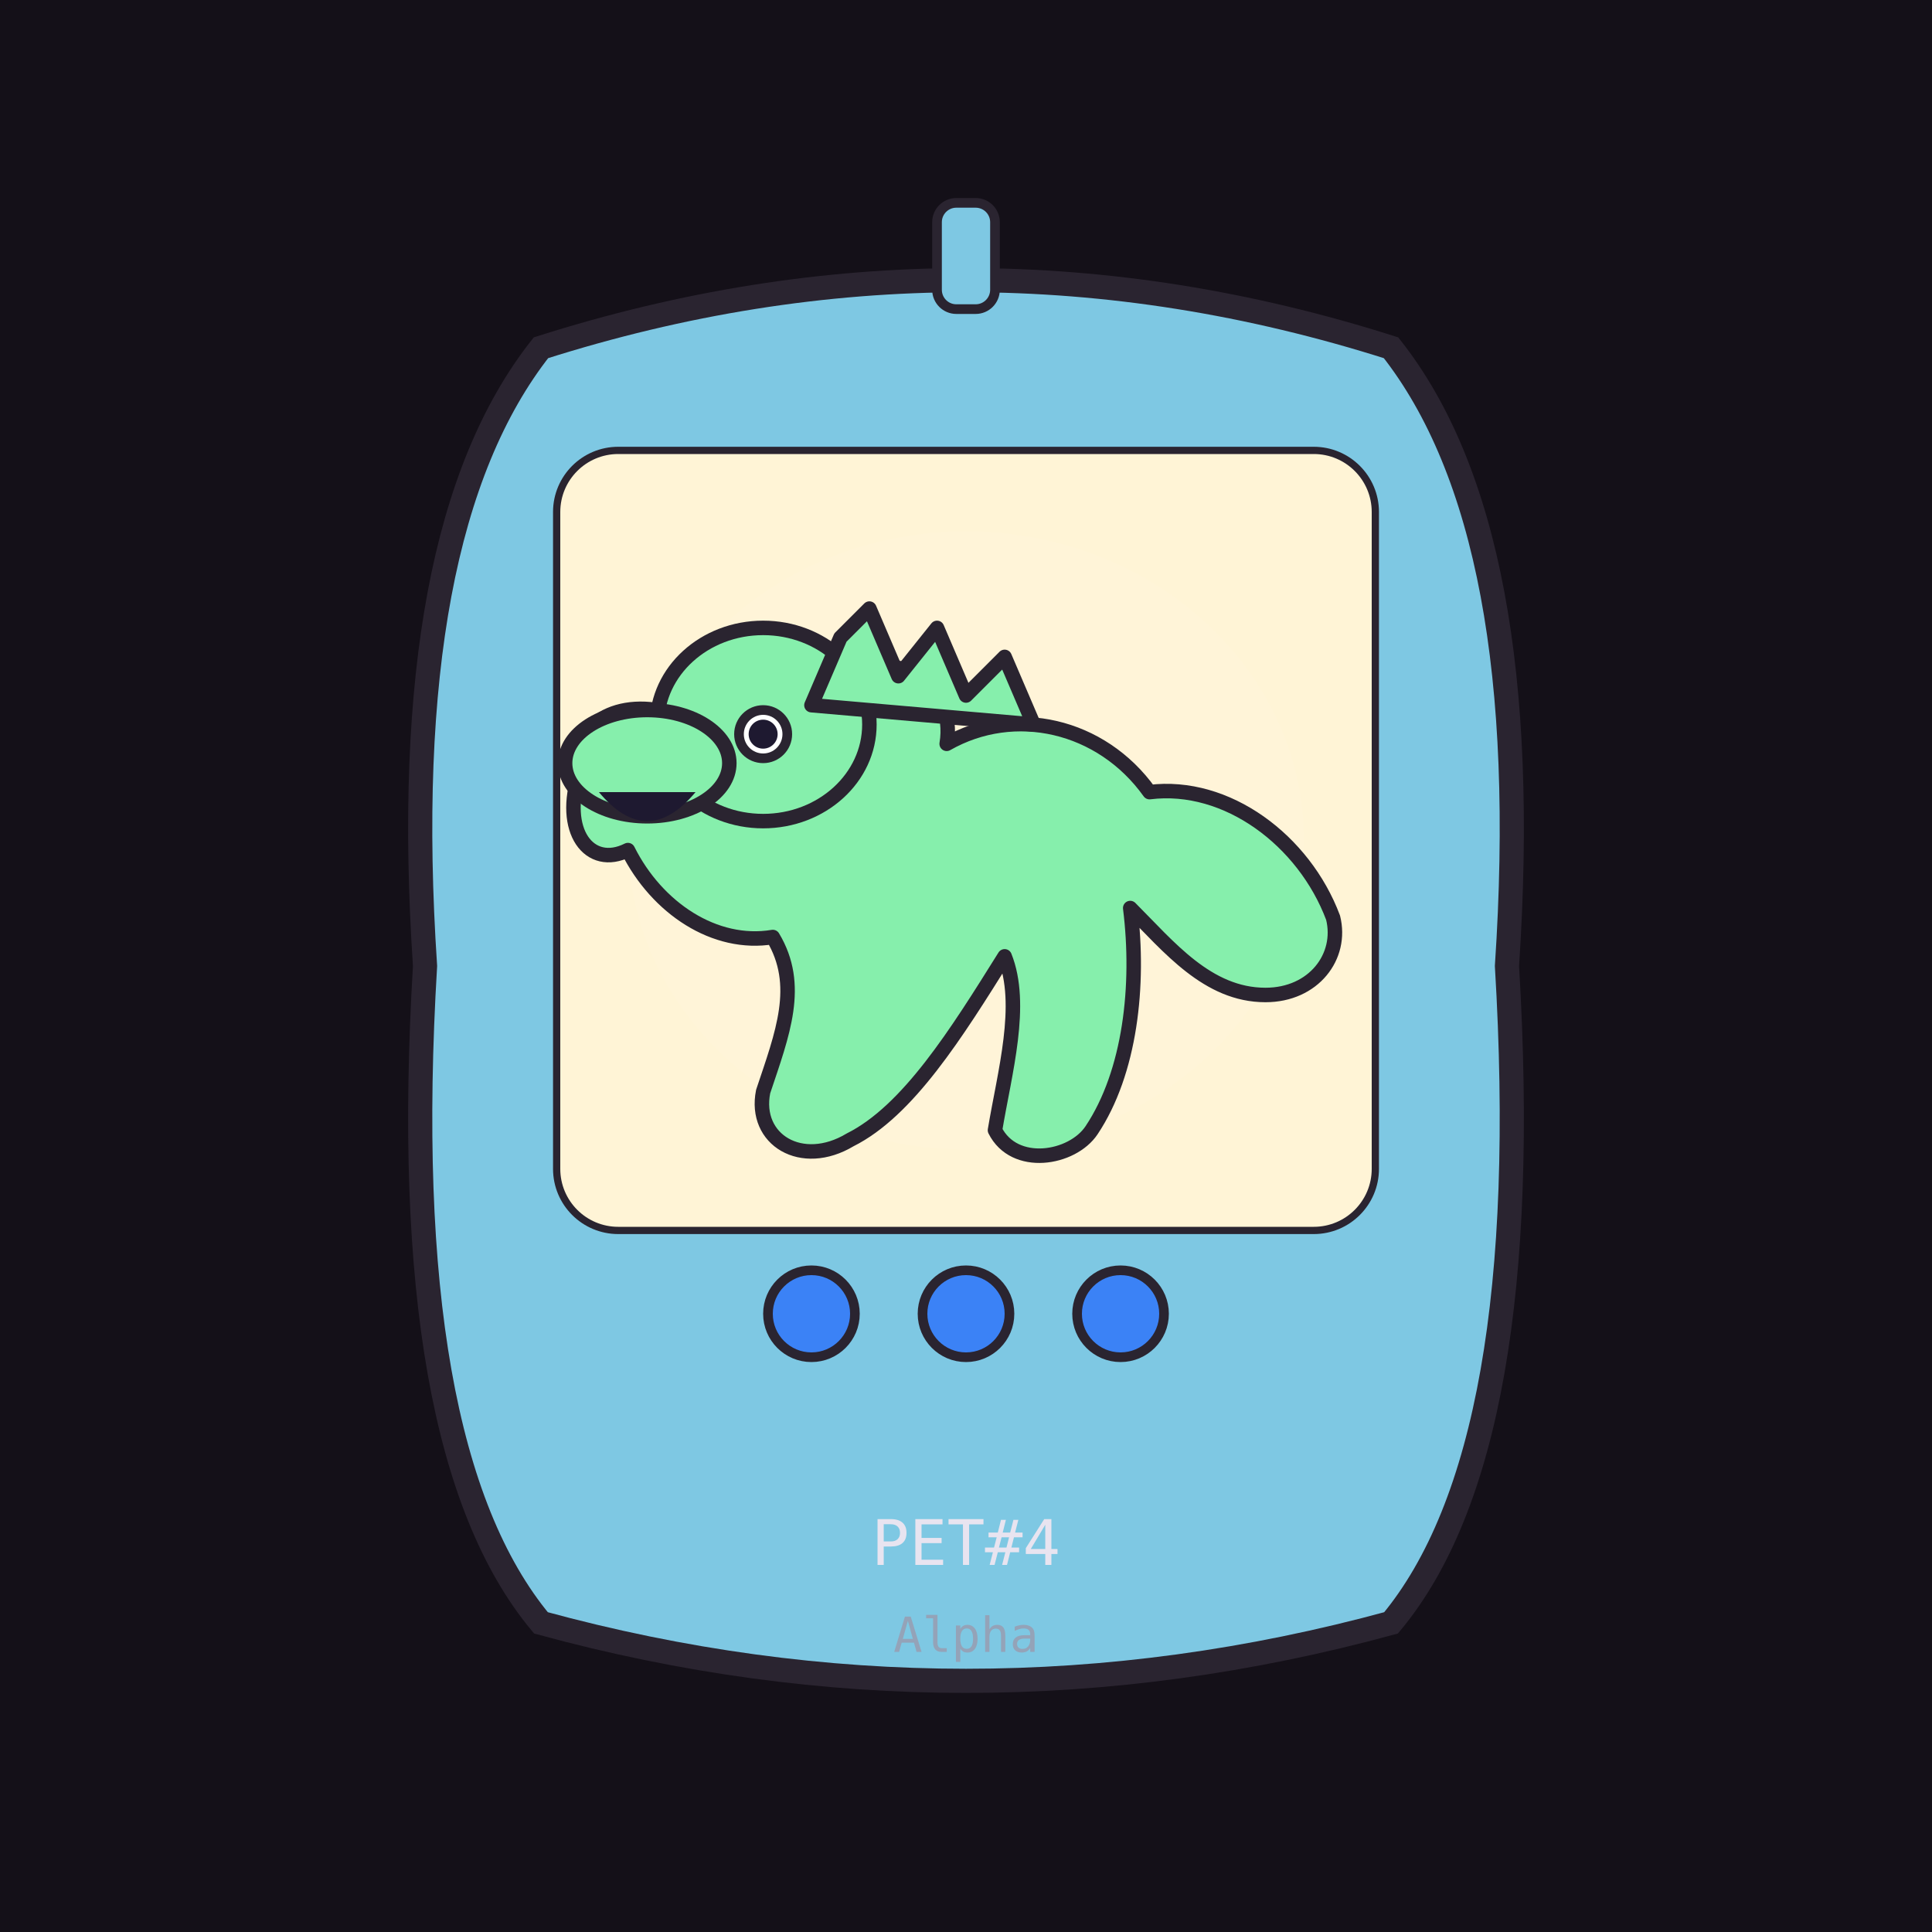
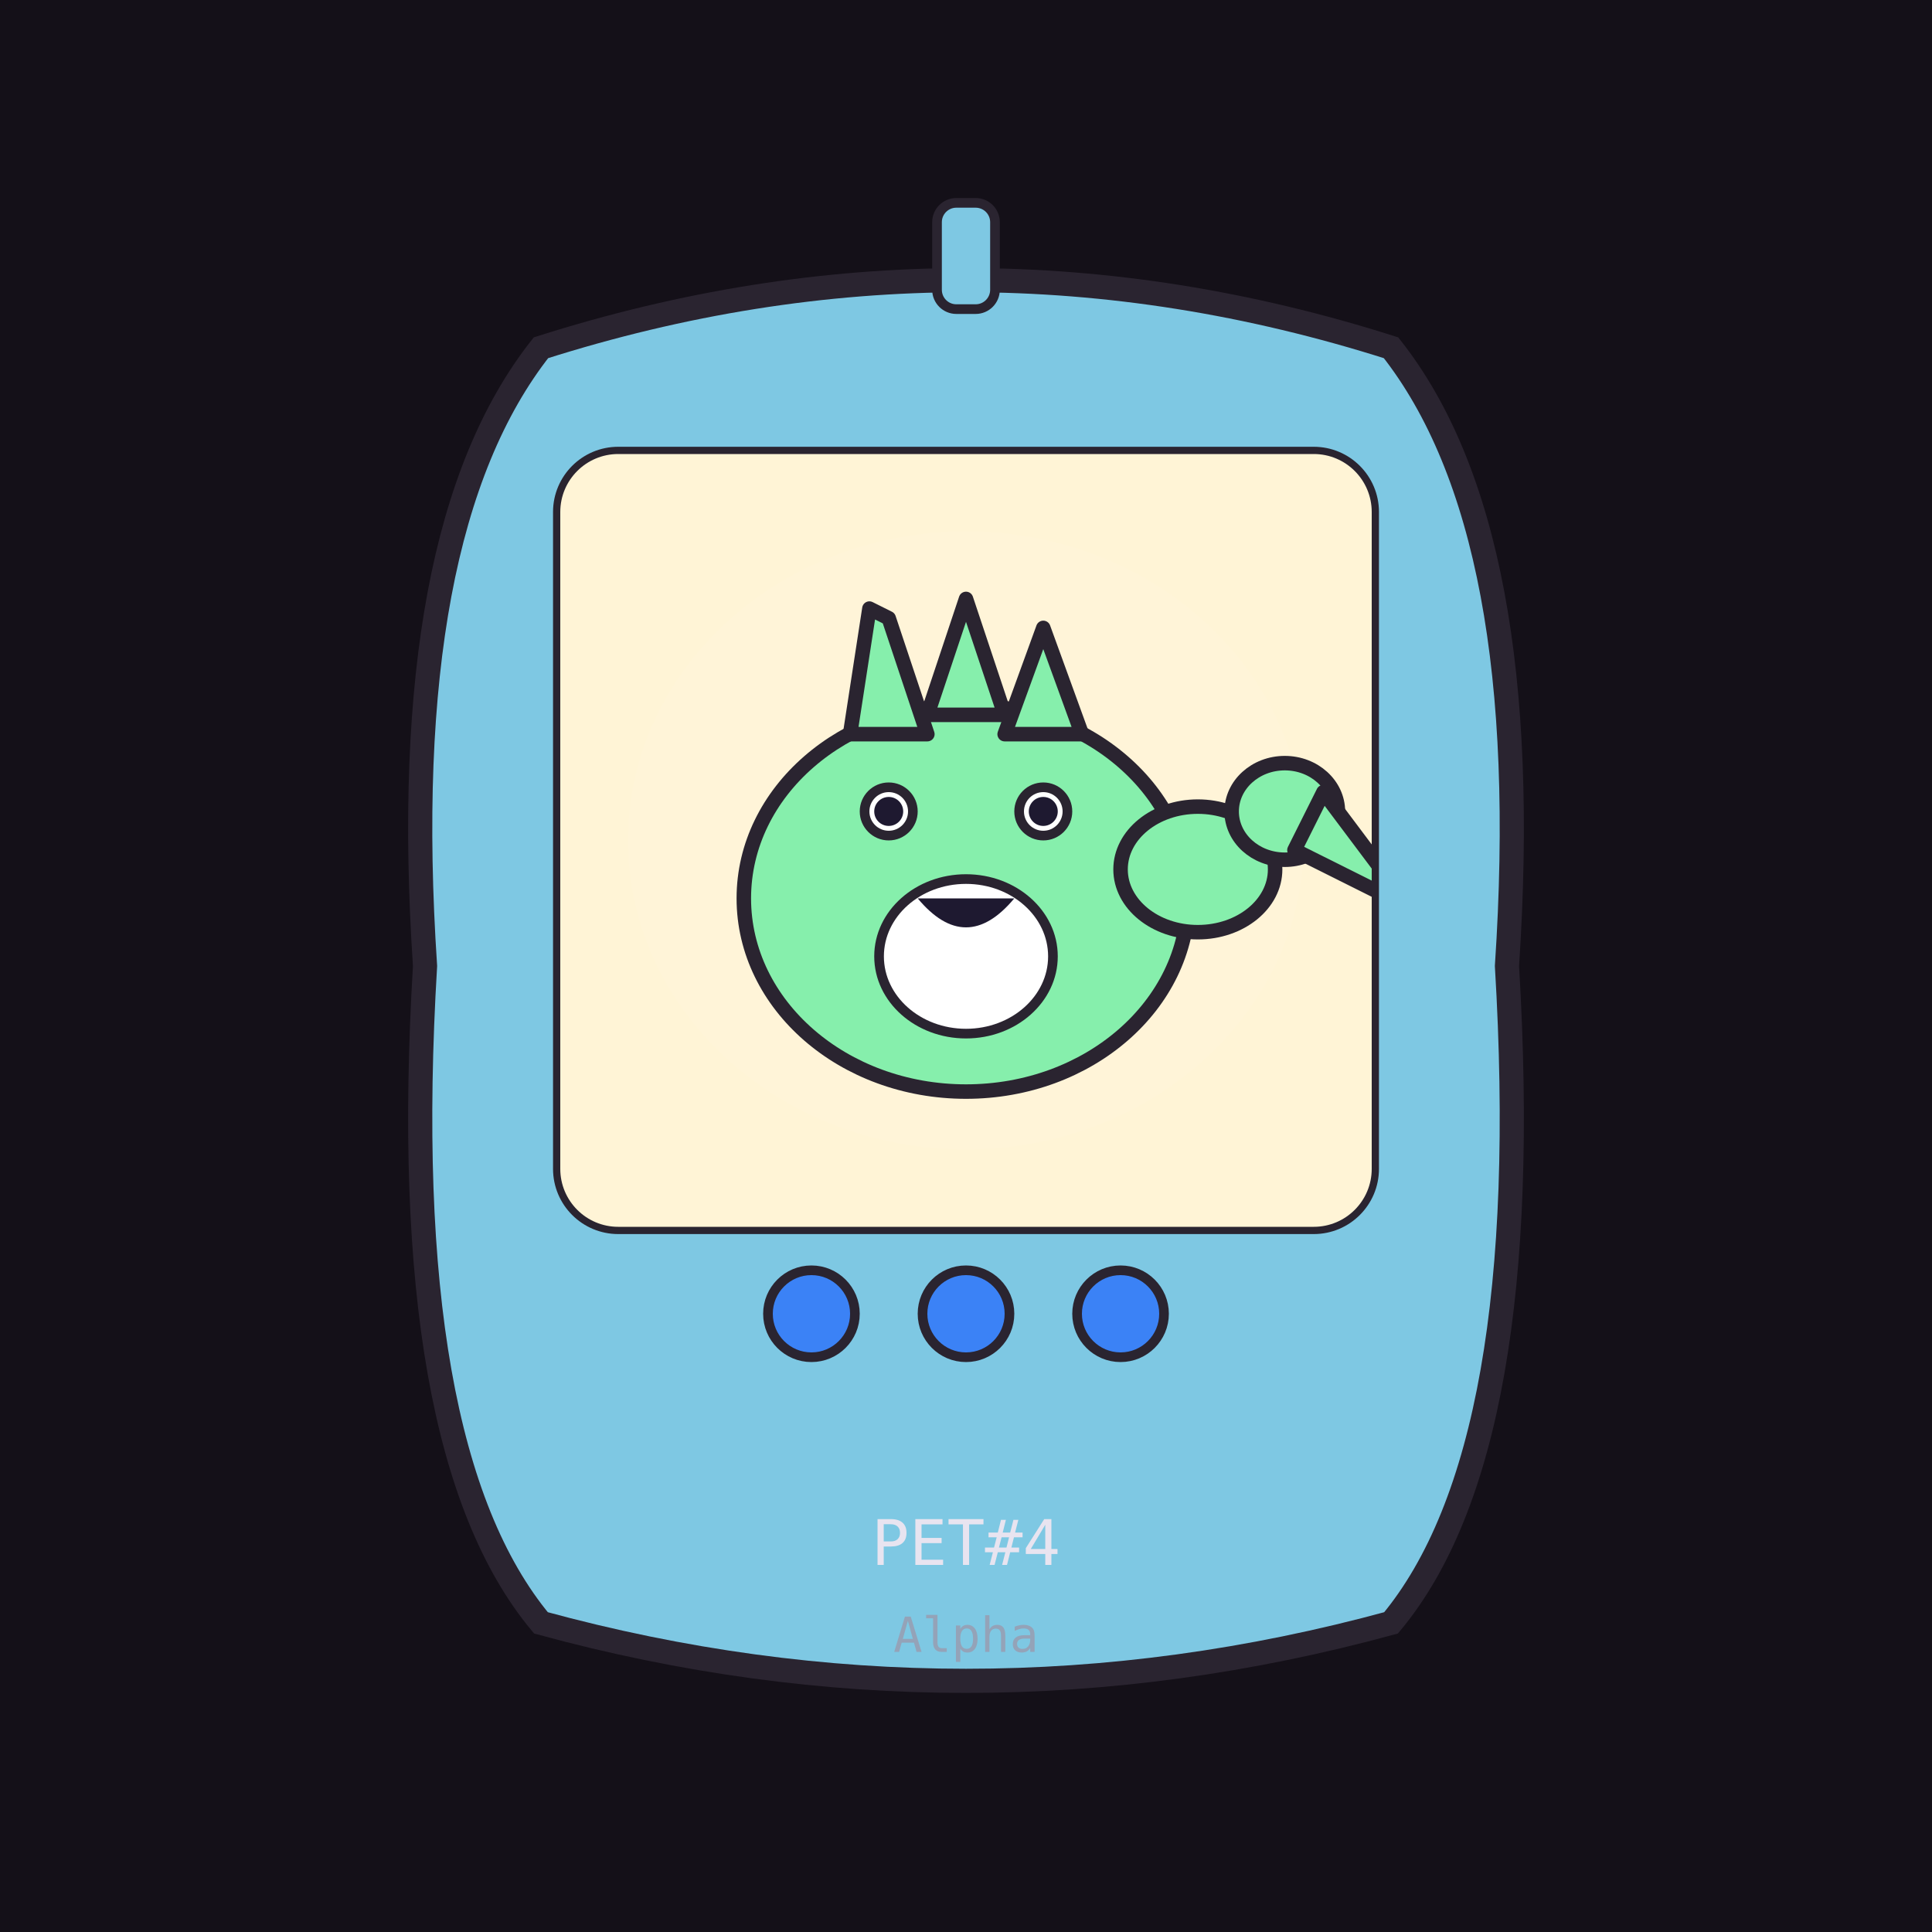
<svg xmlns="http://www.w3.org/2000/svg" viewBox="0 0 400 400">
  <defs>
    <clipPath id="scr">
      <rect x="116" y="94" width="168" height="160" rx="12" />
    </clipPath>
  </defs>
  <rect width="400" height="400" fill="#141018" />
  <path fill="#7ec8e3" stroke="#2a2430" stroke-width="5" d="M112 72 Q200 44 288 72 Q318 110 312 200 Q318 300 288 336 Q200 360 112 336 Q82 300 88 200 Q82 110 112 72 Z" />
  <rect x="194" y="42" width="12" height="22" rx="4" fill="#7ec8e3" stroke="#2a2430" stroke-width="2" />
  <rect x="116" y="94" width="168" height="160" rx="12" fill="#0c0a10" stroke="#2a2430" stroke-width="3" />
  <circle cx="168" cy="272" r="9" fill="#3b82f6" stroke="#2a2430" stroke-width="2" />
  <circle cx="200" cy="272" r="9" fill="#3b82f6" stroke="#2a2430" stroke-width="2" />
  <circle cx="232" cy="272" r="9" fill="#3b82f6" stroke="#2a2430" stroke-width="2" />
  <text x="200" y="324" text-anchor="middle" fill="#e8e4f0" font-size="13" font-family="monospace">PET#4</text>
  <text x="200" y="342" text-anchor="middle" fill="#94a3b8" font-size="10" font-family="monospace">Alpha</text>
  <g clip-path="url(#scr)">
    <g>
      <rect x="116" y="94" width="168" height="160" fill="#fff4d6" />
      <ellipse cx="200" cy="174" rx="70" ry="64" fill="#fff" fill-opacity=".04">
        <animate attributeName="fill-opacity" values=".04;.12;.04" dur="2.8s" repeatCount="indefinite" />
      </ellipse>
      <g data-dino="1">
-         <path data-dino-body="1" data-tail="1" d="M120 160 C118 150 128 144 140 148 C148 134 164 128 176 140 C186 134 198 142 196 154 C210 146 228 150 238 164 C254 162 270 174 276 190 C278 198 272 206 262 206 C250 206 242 196 234 188 C236 204 234 222 226 234 C222 240 210 242 206 234 C208 222 212 208 208 198 C198 214 188 230 176 236 C166 242 156 236 158 226 C162 214 166 204 160 194 C148 196 136 188 130 176 C122 180 116 172 120 160 Z" fill="#86efac" stroke="#2a2430" stroke-width="3" stroke-linejoin="round" />
-         <ellipse data-dino-head="1" cx="158" cy="150" rx="22" ry="20" fill="#86efac" stroke="#2a2430" stroke-width="3" stroke-linejoin="round" />
-         <ellipse cx="134" cy="158" rx="17" ry="11" fill="#86efac" stroke="#2a2430" stroke-width="3" stroke-linejoin="round" />
-         <polygon data-ridge="1" points="168,146 174,132 180,126 186,140 194,130 200,144 208,136 214,150" fill="#86efac" stroke="#2a2430" stroke-width="3" stroke-linejoin="round" />
+         <ellipse data-dino-body="1" data-dino-head="1" cx="200" cy="186" rx="46" ry="40" fill="#86efac" stroke="#2a2430" stroke-width="3" stroke-linejoin="round" />
+         <polygon data-ridge="1" points="176,152 180,126 184,128 192,152" fill="#86efac" stroke="#2a2430" stroke-width="3" stroke-linejoin="round" />
+         <polygon points="192,148 200,124 208,148" fill="#86efac" stroke="#2a2430" stroke-width="3" stroke-linejoin="round" />
+         <polygon points="208,152 216,130 224,152" fill="#86efac" stroke="#2a2430" stroke-width="3" stroke-linejoin="round" />
+         <ellipse data-snout="1" cx="200" cy="204" rx="14" ry="8" fill="#86efac" stroke="#2a2430" stroke-width="3" stroke-linejoin="round" />
+         <ellipse data-tail="1" cx="248" cy="180" rx="16" ry="13" fill="#86efac" stroke="#2a2430" stroke-width="3" stroke-linejoin="round" />
+         <ellipse cx="266" cy="168" rx="11" ry="10" fill="#86efac" stroke="#2a2430" stroke-width="3" stroke-linejoin="round" />
+         <polygon points="274,164 292,188 268,176" fill="#86efac" stroke="#2a2430" stroke-width="3" stroke-linejoin="round" />
+         <circle cx="186" cy="196" r="3" fill="#000" />
+         <circle cx="210" cy="202" r="3" fill="#000" />
+         <circle cx="198" cy="210" r="3" fill="#000" />
      </g>
-       <g data-face="1" data-sp="2" data-cx="158" data-ey="152" data-gap="8">
+       <ellipse data-belly="1" cx="200" cy="198" rx="18" ry="16" fill="#ffffff" stroke="#2a2430" stroke-width="2" />
+       <g data-face="1" data-sp="2" data-cx="200" data-ey="168" data-gap="16">
        <g data-eyes="0" data-kind="0">
-           <circle cx="158" cy="152" data-dino-eye="1" r="5" fill="#fff" stroke="#2a2430" stroke-width="2" />
-           <circle cx="158" cy="152" r="3" fill="#1e1930">
+           <circle cx="184" cy="168" data-dino-eye="1" r="5" fill="#fff" stroke="#2a2430" stroke-width="2" />
+           <circle cx="184" cy="168" r="3" fill="#1e1930">
+             <animate attributeName="opacity" values="1;1;1;.2;1" dur="3.2s" repeatCount="indefinite" />
+           </circle>
+           <circle cx="216" cy="168" data-dino-eye="1" r="5" fill="#fff" stroke="#2a2430" stroke-width="2" />
+           <circle cx="216" cy="168" r="3" fill="#1e1930">
            <animate attributeName="opacity" values="1;1;1;.2;1" dur="3.2s" repeatCount="indefinite" />
          </circle>
        </g>
-         <path data-snout="1" d="M124 164 Q134 176 144 164 Z" fill="#1e1930" />
+         <path d="M190 186 Q200 198 210 186 Z" fill="#1e1930" />
      </g>
      <animateTransform attributeName="transform" type="translate" values="0 0;1 -1;-1 1;0 0" dur="9s" repeatCount="indefinite" />
    </g>
  </g>
</svg>
